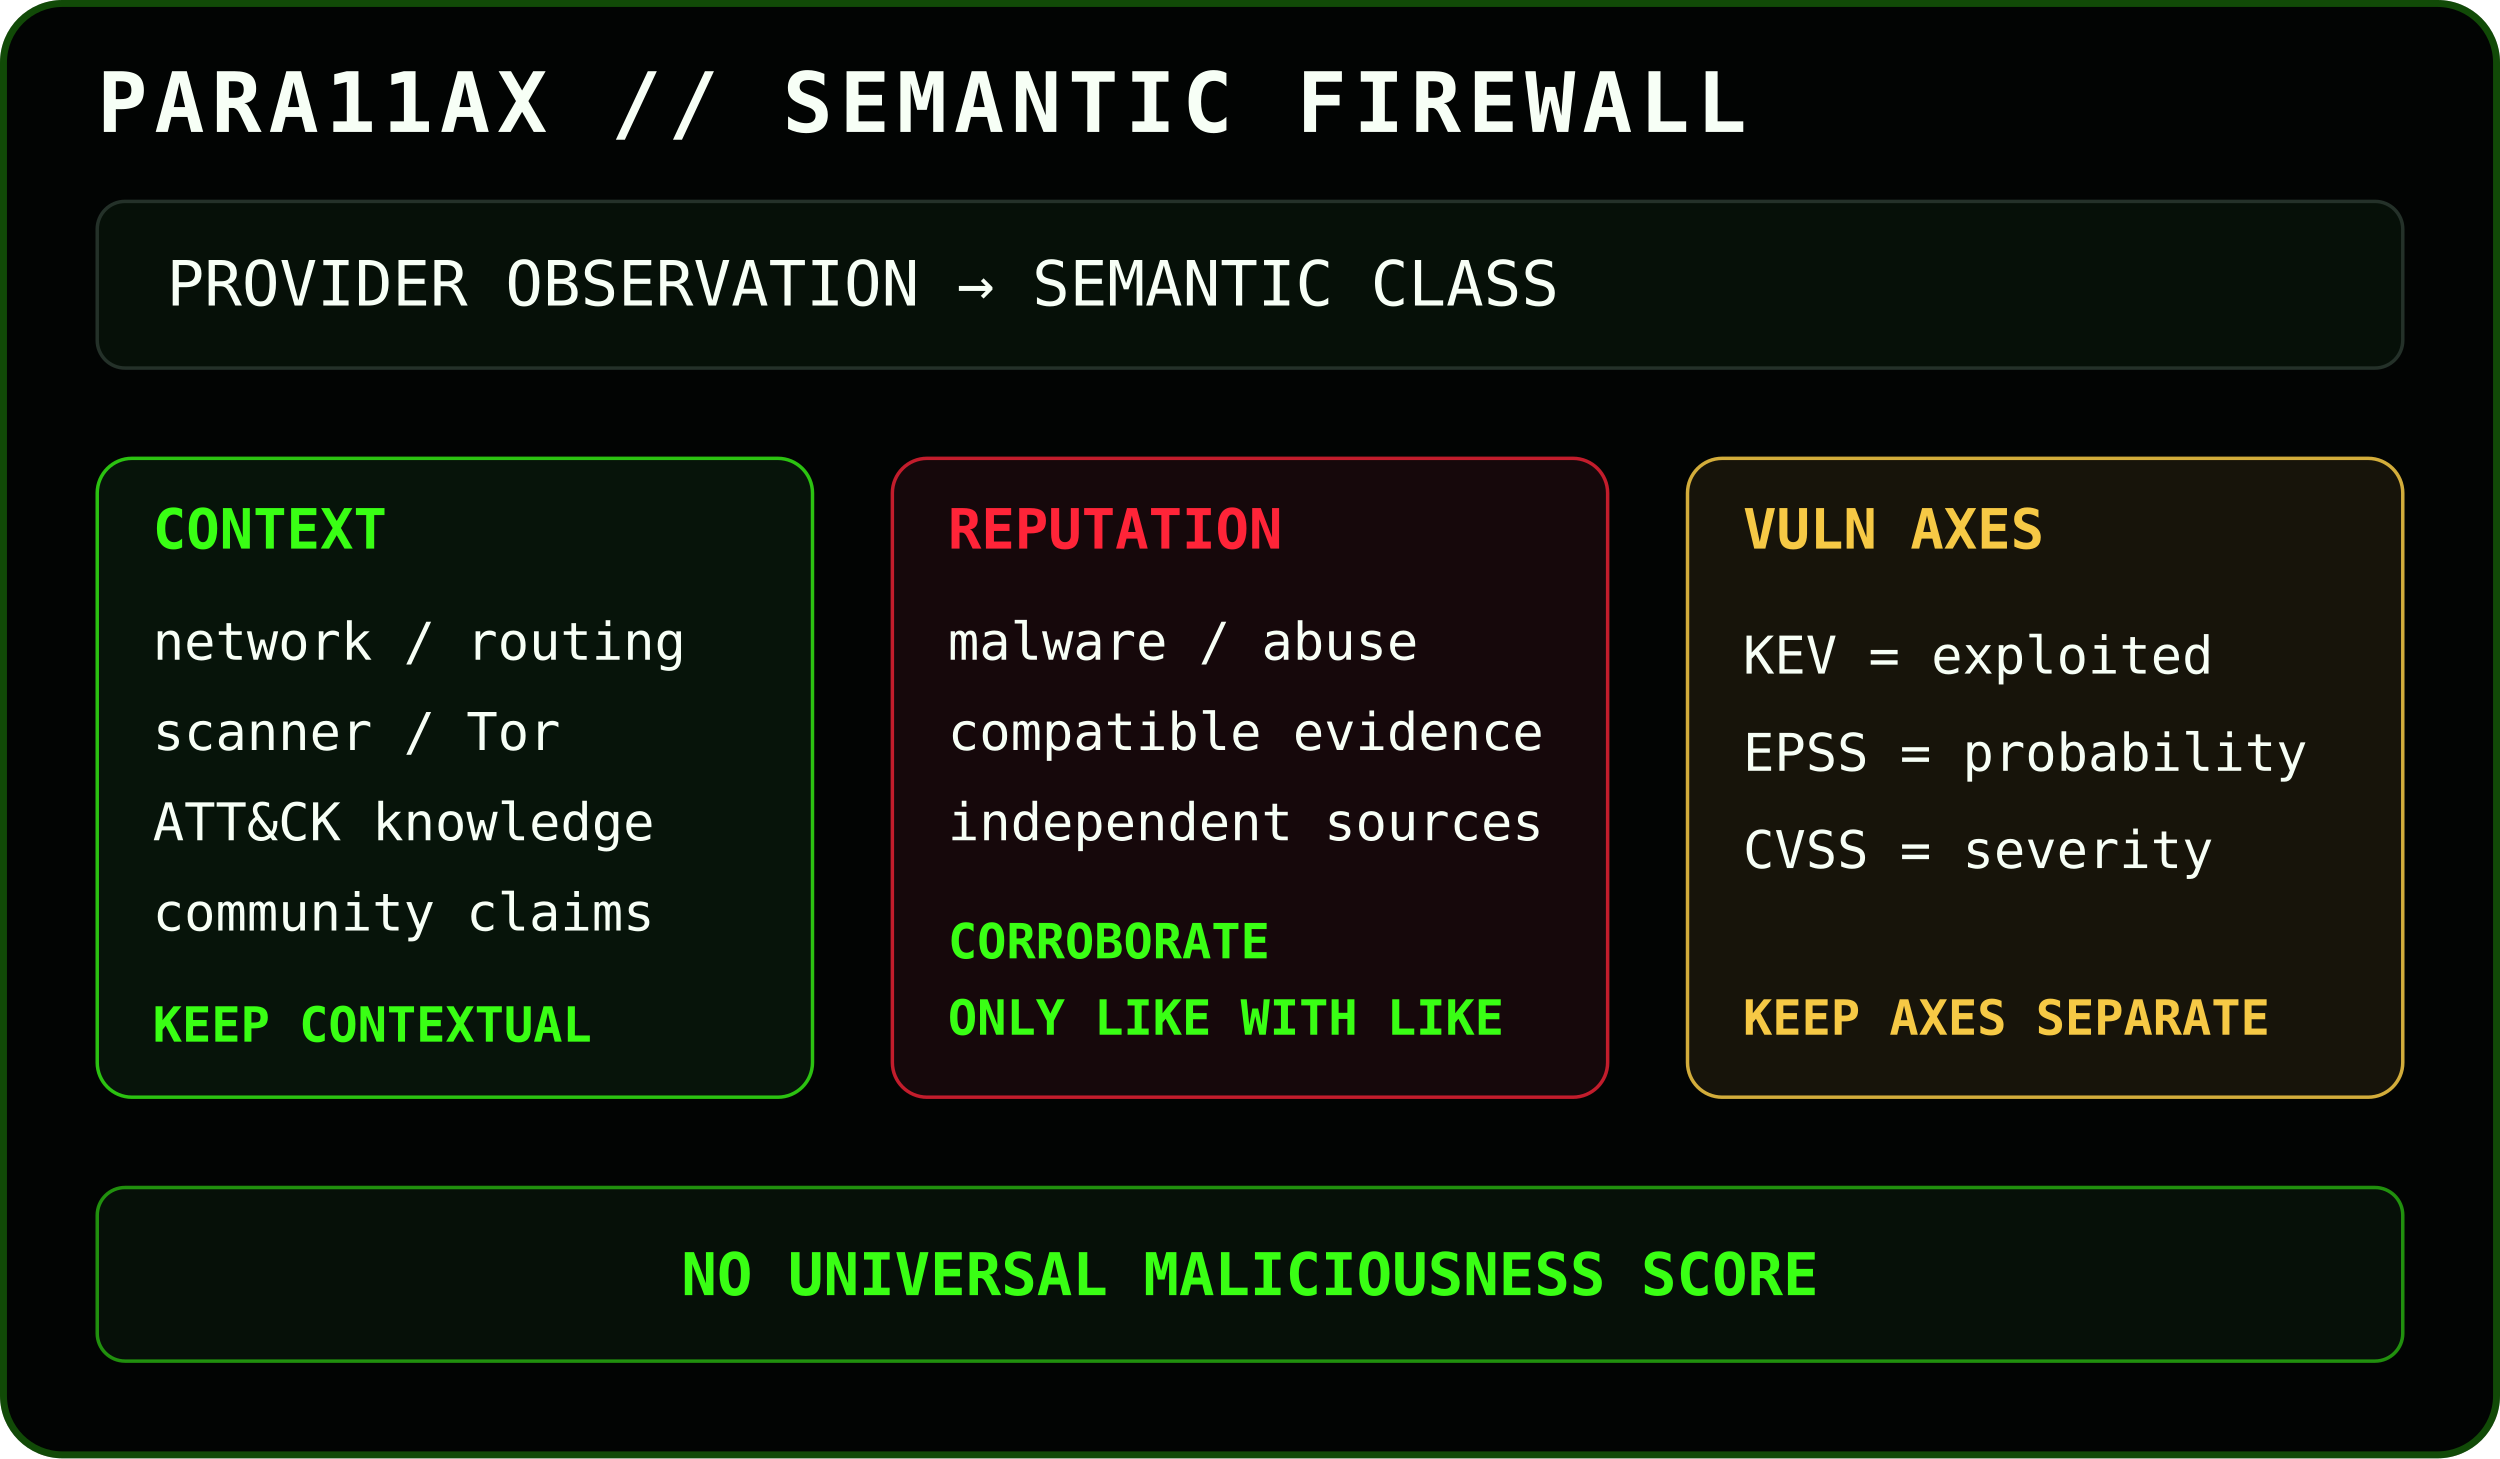
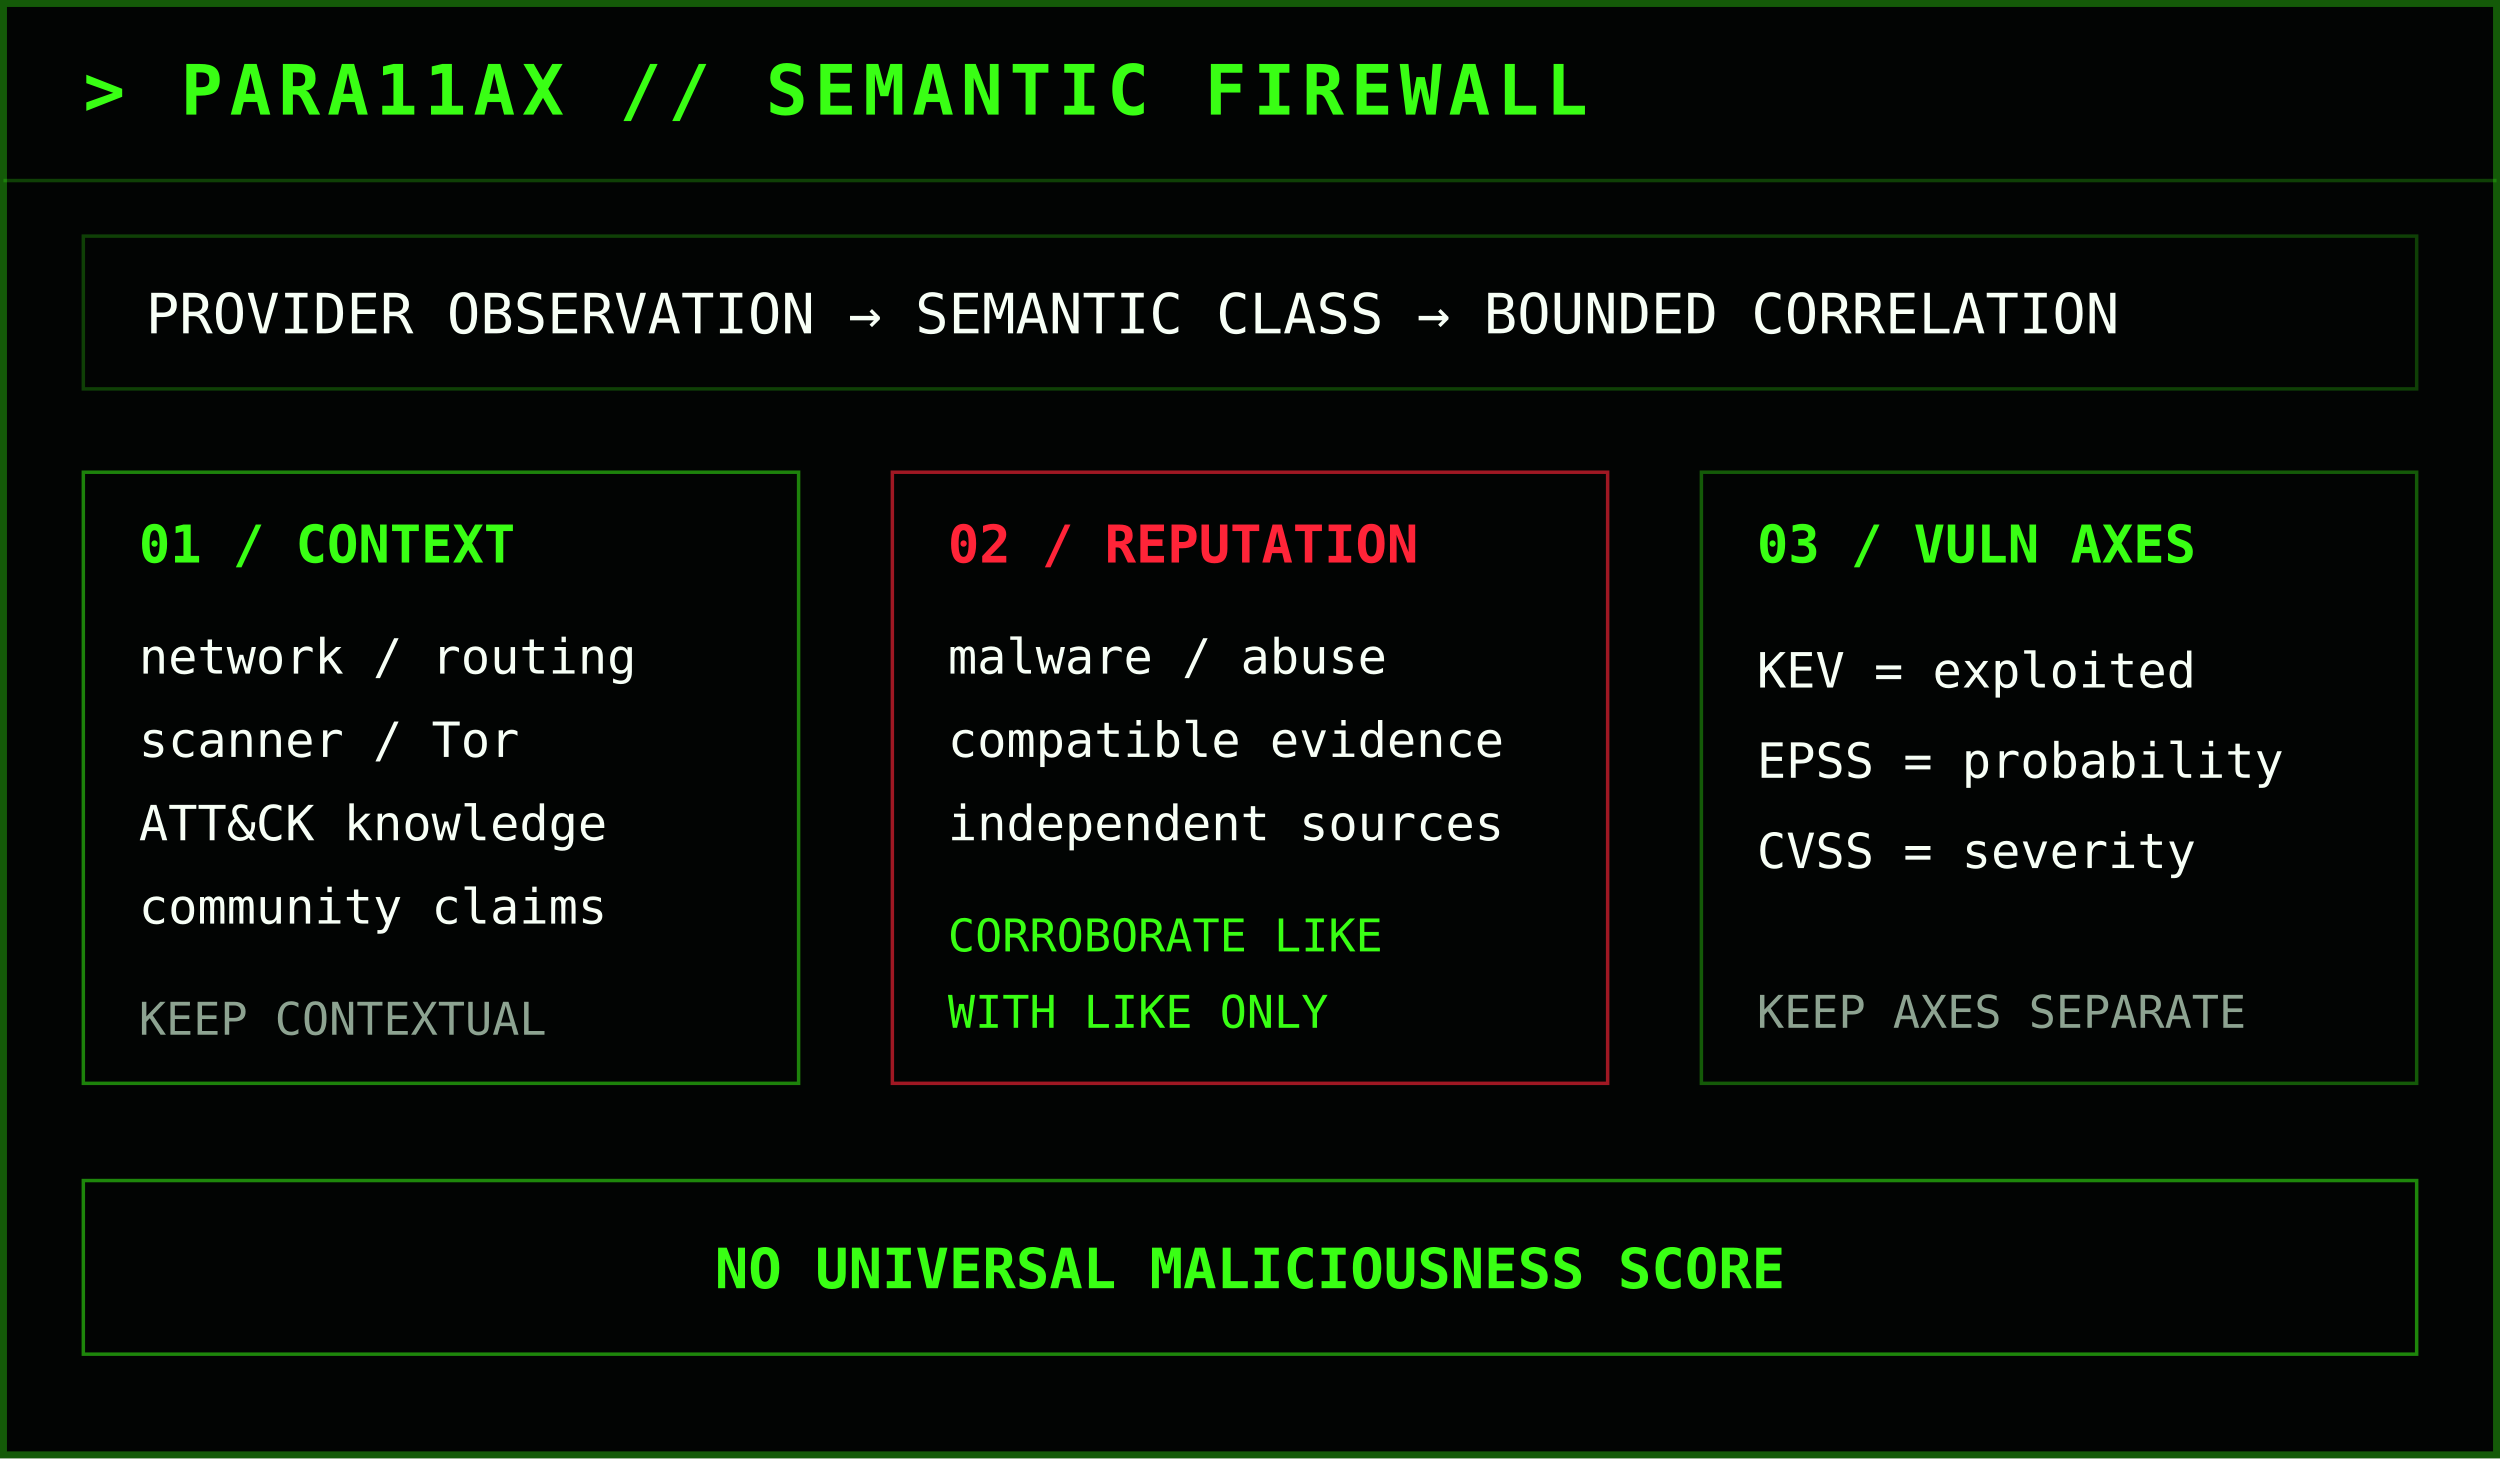
<svg xmlns="http://www.w3.org/2000/svg" viewBox="0 0 720 420" role="img" aria-labelledby="title desc">
-   <rect width="720" height="420" rx="18" fill="#020403" />
-   <rect x="1" y="1" width="718" height="418" rx="17" fill="none" stroke="#39FF14" stroke-opacity=".28" stroke-width="2" />
-   <text x="28" y="38" fill="#F7FFF6" font-size="24" font-weight="700" font-family="ui-monospace,SFMono-Regular,Menlo,Consolas,monospace" letter-spacing="2">PARA11AX // SEMANTIC FIREWALL</text>
+   <rect width="720" height="420" fill="#020403" />
+   <rect x="1" y="1" width="718" height="418" fill="none" stroke="#39FF14" stroke-opacity=".34" stroke-width="2" />
+   <line x1="1" y1="52" x2="719" y2="52" stroke="#39FF14" stroke-opacity=".24" />
+   <text x="24" y="33" fill="#39FF14" font-size="20" font-weight="700" font-family="ui-monospace,SFMono-Regular,Menlo,Consolas,monospace" letter-spacing="2">&gt; PARA11AX // SEMANTIC FIREWALL</text>
  <g font-family="ui-monospace,SFMono-Regular,Menlo,Consolas,monospace">
-     <rect x="28" y="58" width="664" height="48" rx="8" fill="#061008" stroke="#243129" />
-     <text x="48" y="88" fill="#F7FFF6" font-size="18">PROVIDER OBSERVATION → SEMANTIC CLASS</text>
-     <rect x="28" y="132" width="206" height="184" rx="10" fill="#07140A" stroke="#39FF14" stroke-opacity=".75" />
-     <text x="44" y="158" fill="#39FF14" font-size="16" font-weight="700">CONTEXT</text>
-     <text x="44" y="190" fill="#F7FFF6" font-size="15">network / routing</text>
-     <text x="44" y="216" fill="#F7FFF6" font-size="15">scanner / Tor</text>
-     <text x="44" y="242" fill="#F7FFF6" font-size="15">ATT&amp;CK knowledge</text>
-     <text x="44" y="268" fill="#F7FFF6" font-size="15">community claims</text>
-     <text x="44" y="300" fill="#39FF14" font-size="14" font-weight="700">KEEP CONTEXTUAL</text>
-     <rect x="257" y="132" width="206" height="184" rx="10" fill="#16080B" stroke="#FF2438" stroke-opacity=".75" />
-     <text x="273" y="158" fill="#FF2438" font-size="16" font-weight="700">REPUTATION</text>
-     <text x="273" y="190" fill="#F7FFF6" font-size="15">malware / abuse</text>
-     <text x="273" y="216" fill="#F7FFF6" font-size="15">compatible evidence</text>
-     <text x="273" y="242" fill="#F7FFF6" font-size="15">independent sources</text>
-     <text x="273" y="276" fill="#39FF14" font-size="14" font-weight="700">CORROBORATE</text>
-     <text x="273" y="298" fill="#39FF14" font-size="14" font-weight="700">ONLY LIKE WITH LIKE</text>
-     <rect x="486" y="132" width="206" height="184" rx="10" fill="#17140A" stroke="#F6C945" stroke-opacity=".85" />
-     <text x="502" y="158" fill="#F6C945" font-size="16" font-weight="700">VULN AXES</text>
-     <text x="502" y="194" fill="#F7FFF6" font-size="15">KEV = exploited</text>
-     <text x="502" y="222" fill="#F7FFF6" font-size="15">EPSS = probability</text>
-     <text x="502" y="250" fill="#F7FFF6" font-size="15">CVSS = severity</text>
-     <text x="502" y="298" fill="#F6C945" font-size="14" font-weight="700">KEEP AXES SEPARATE</text>
-     <rect x="28" y="342" width="664" height="50" rx="8" fill="#061008" stroke="#39FF14" stroke-opacity=".55" />
-     <text x="360" y="373" fill="#39FF14" font-size="17" font-weight="700" text-anchor="middle">NO UNIVERSAL MALICIOUSNESS SCORE</text>
+     <rect x="24" y="68" width="672" height="44" fill="#020403" stroke="#39FF14" stroke-opacity=".24" />
+     <text x="42" y="96" fill="#F7FFF6" font-size="16">PROVIDER OBSERVATION → SEMANTIC CLASS → BOUNDED CORRELATION</text>
+     <rect x="24" y="136" width="206" height="176" fill="#020403" stroke="#39FF14" stroke-opacity=".5" />
+     <text x="40" y="162" fill="#39FF14" font-size="15" font-weight="700">01 / CONTEXT</text>
+     <text x="40" y="194" fill="#F7FFF6" font-size="14">network / routing</text>
+     <text x="40" y="218" fill="#F7FFF6" font-size="14">scanner / Tor</text>
+     <text x="40" y="242" fill="#F7FFF6" font-size="14">ATT&amp;CK knowledge</text>
+     <text x="40" y="266" fill="#F7FFF6" font-size="14">community claims</text>
+     <text x="40" y="298" fill="#8DA391" font-size="13">KEEP CONTEXTUAL</text>
+     <rect x="257" y="136" width="206" height="176" fill="#020403" stroke="#FF2438" stroke-opacity=".62" />
+     <text x="273" y="162" fill="#FF2438" font-size="15" font-weight="700">02 / REPUTATION</text>
+     <text x="273" y="194" fill="#F7FFF6" font-size="14">malware / abuse</text>
+     <text x="273" y="218" fill="#F7FFF6" font-size="14">compatible evidence</text>
+     <text x="273" y="242" fill="#F7FFF6" font-size="14">independent sources</text>
+     <text x="273" y="274" fill="#39FF14" font-size="13">CORROBORATE LIKE</text>
+     <text x="273" y="296" fill="#39FF14" font-size="13">WITH LIKE ONLY</text>
+     <rect x="490" y="136" width="206" height="176" fill="#020403" stroke="#39FF14" stroke-opacity=".34" />
+     <text x="506" y="162" fill="#39FF14" font-size="15" font-weight="700">03 / VULN AXES</text>
+     <text x="506" y="198" fill="#F7FFF6" font-size="14">KEV = exploited</text>
+     <text x="506" y="224" fill="#F7FFF6" font-size="14">EPSS = probability</text>
+     <text x="506" y="250" fill="#F7FFF6" font-size="14">CVSS = severity</text>
+     <text x="506" y="296" fill="#8DA391" font-size="13">KEEP AXES SEPARATE</text>
+     <rect x="24" y="340" width="672" height="50" fill="#020403" stroke="#39FF14" stroke-opacity=".52" />
+     <text x="360" y="371" fill="#39FF14" font-size="16" font-weight="700" text-anchor="middle">NO UNIVERSAL MALICIOUSNESS SCORE</text>
  </g>
</svg>
